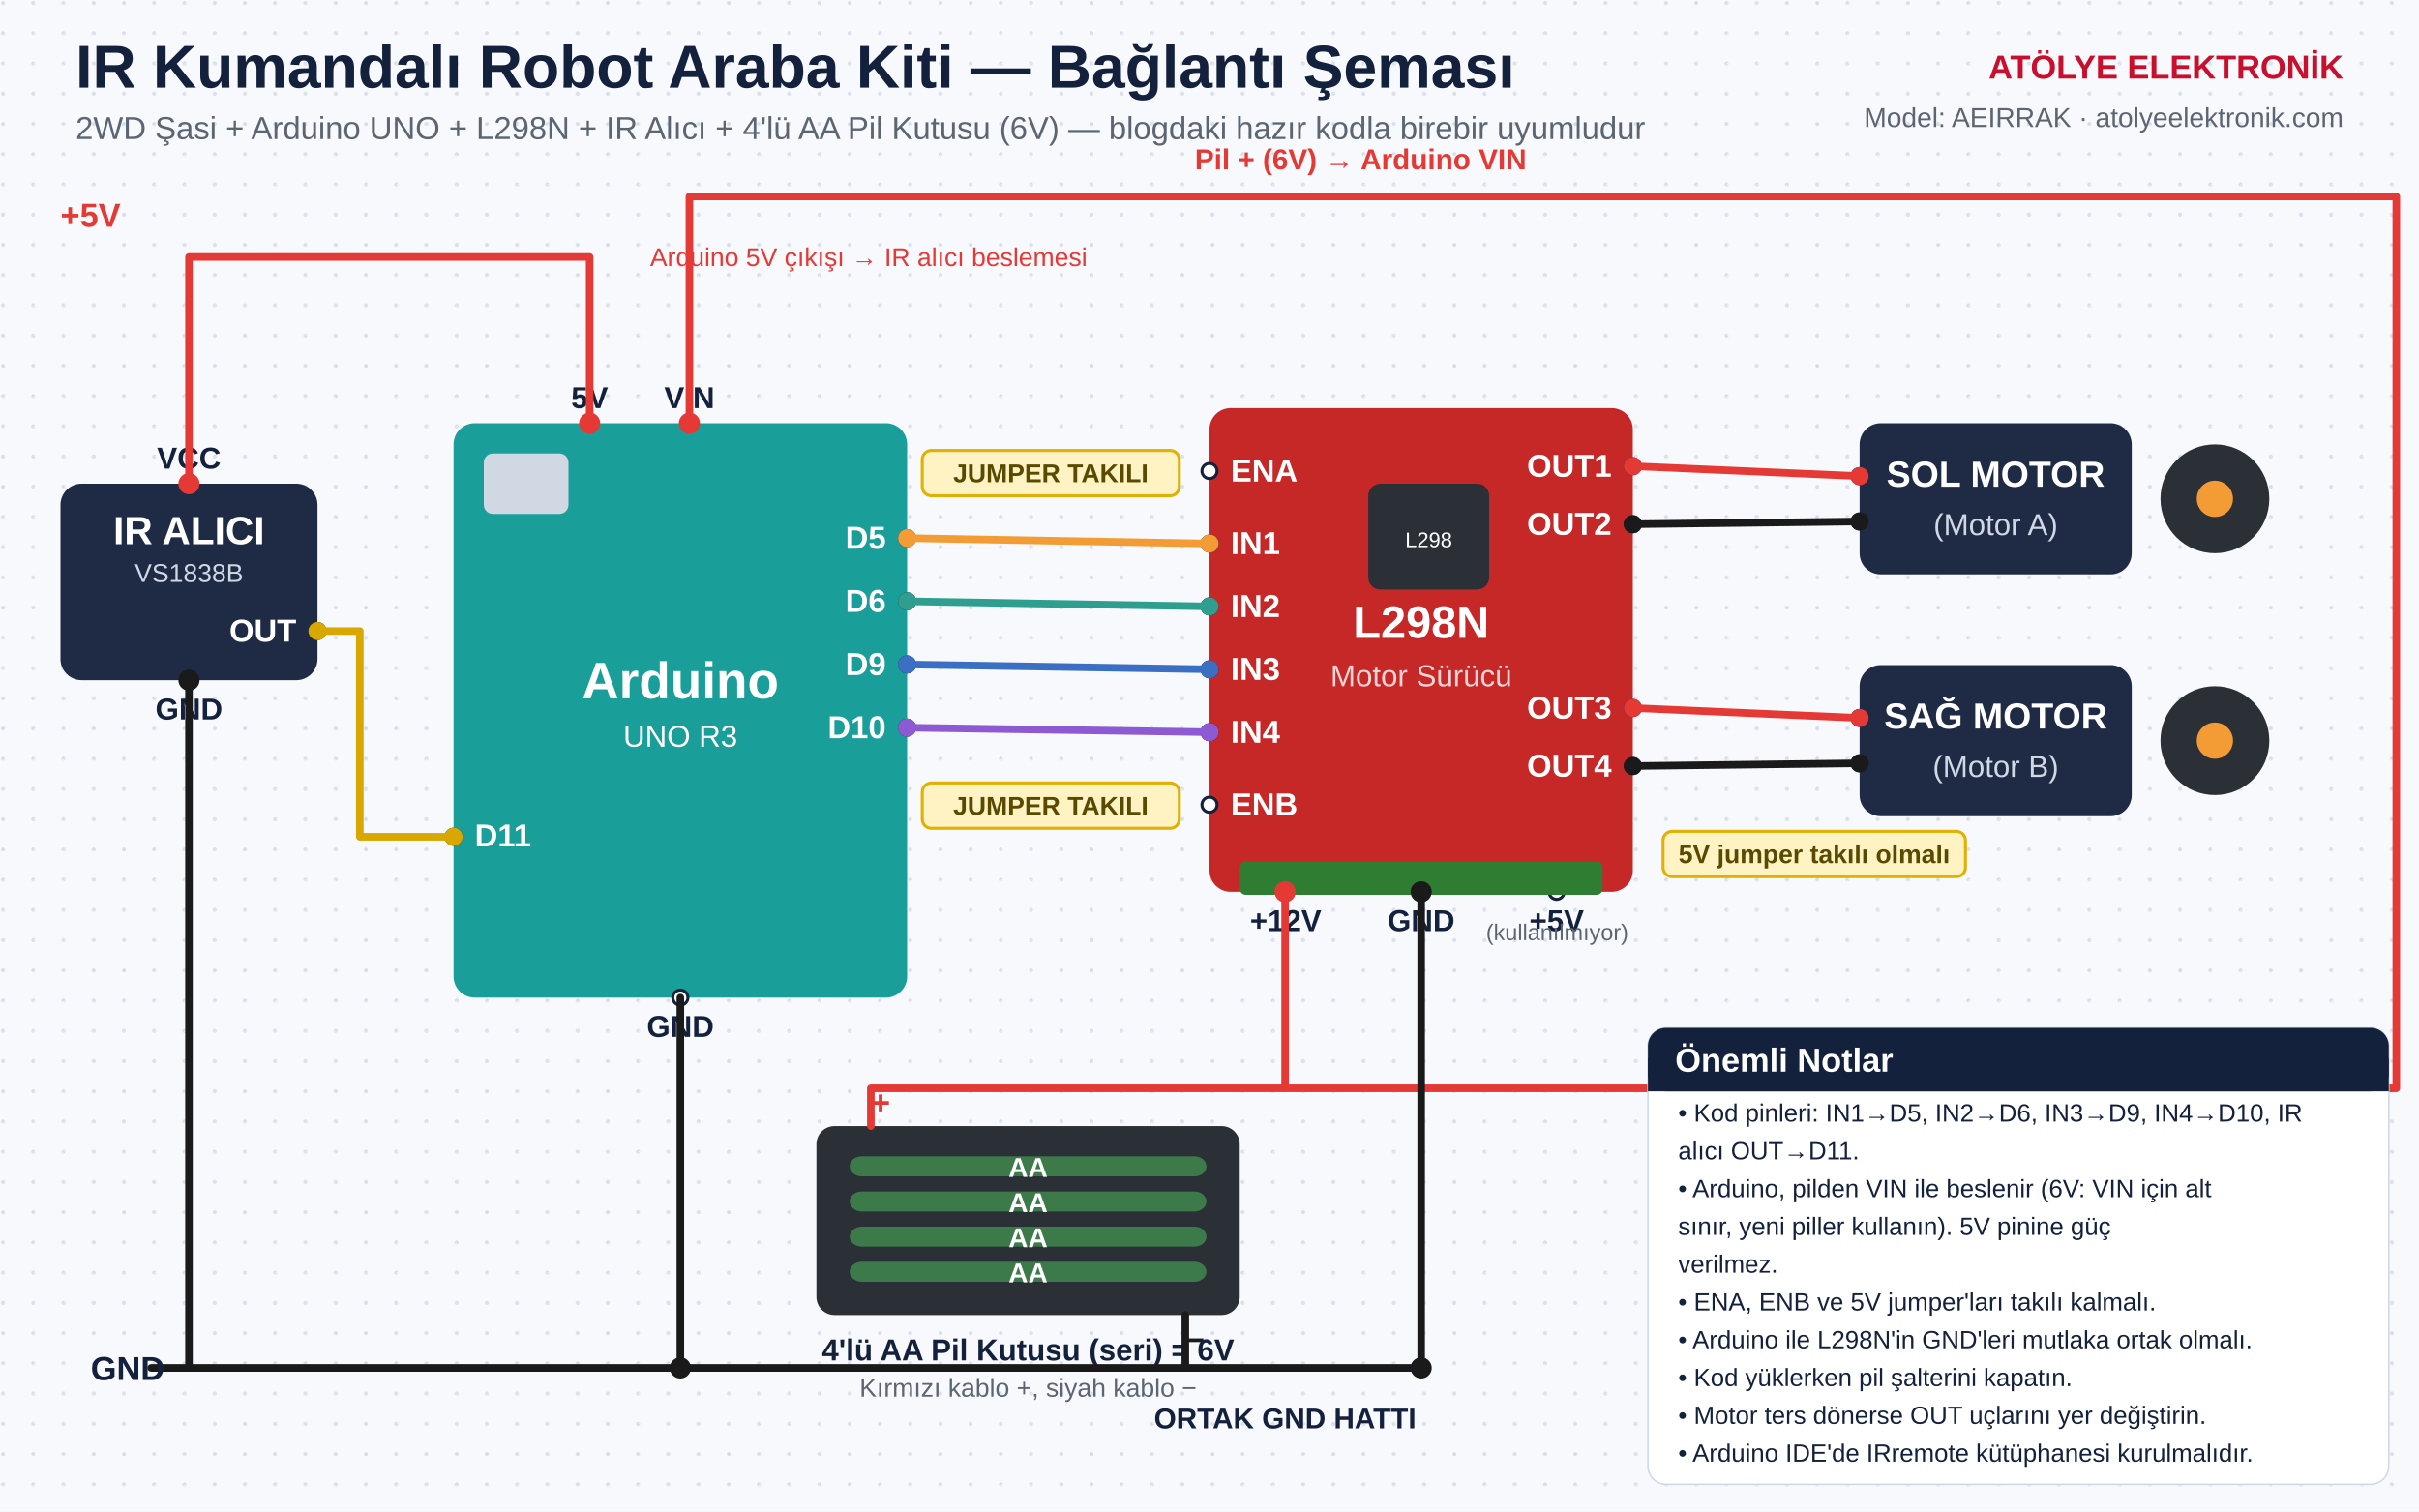
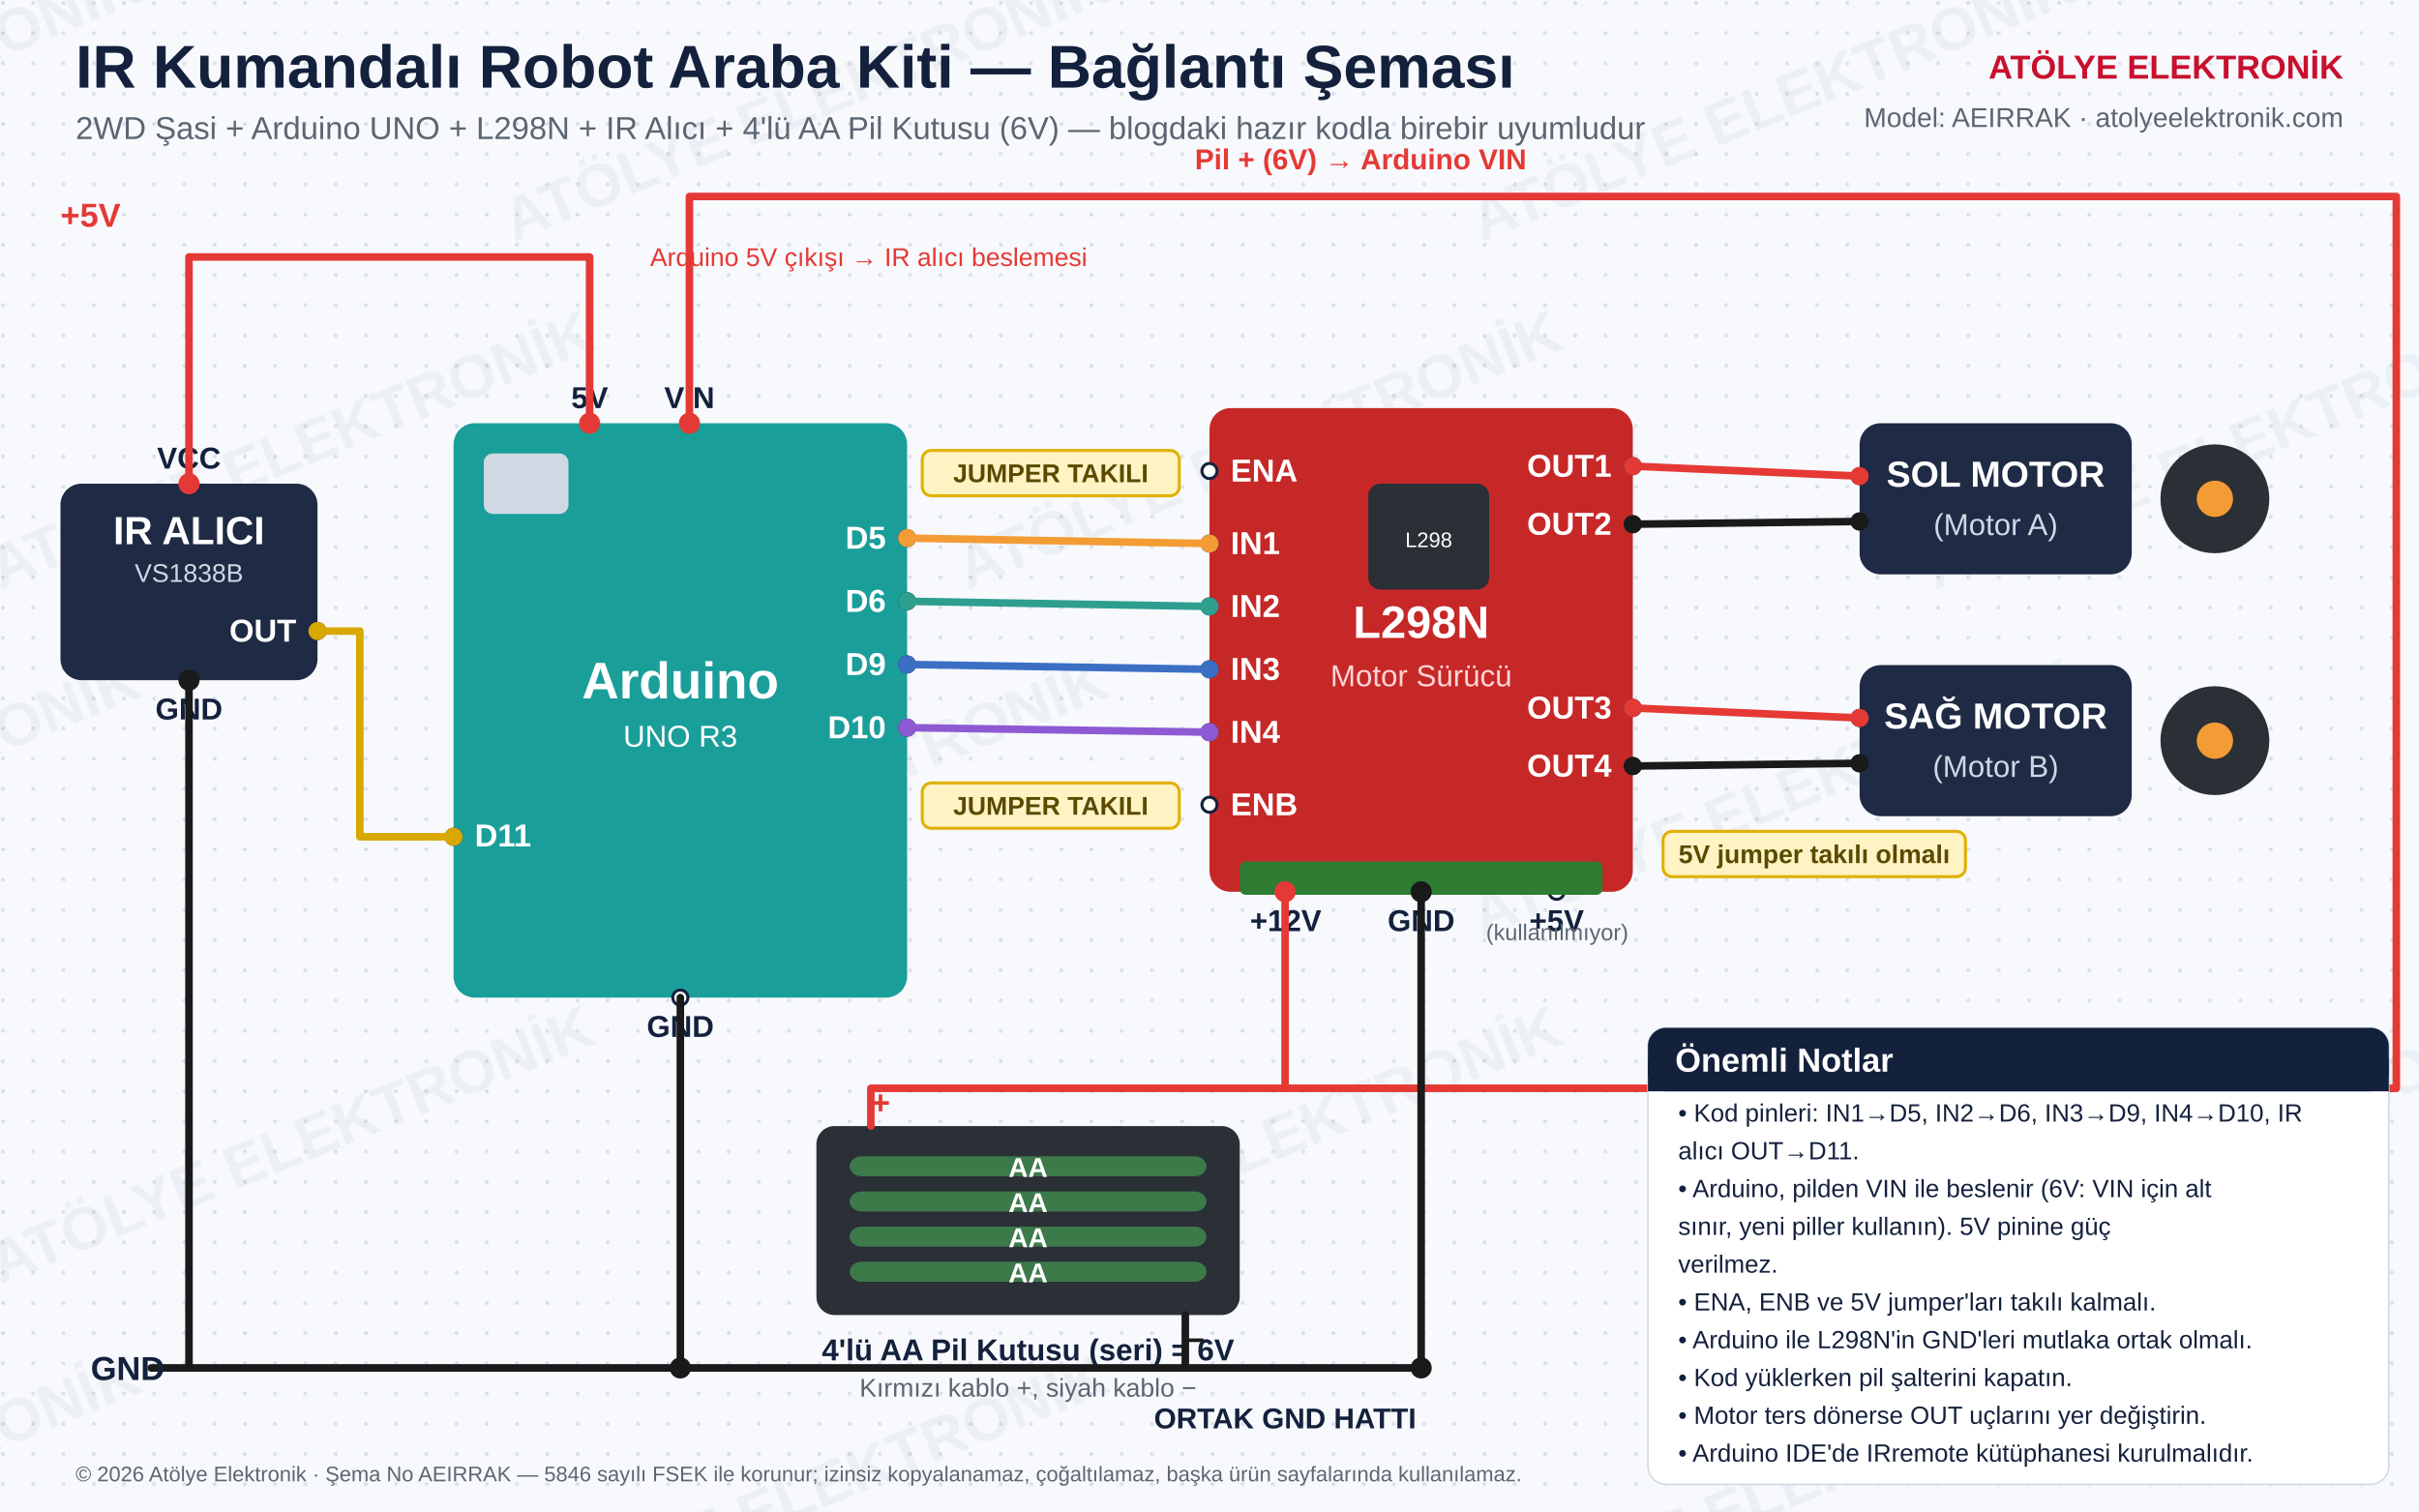
<svg xmlns="http://www.w3.org/2000/svg" width="1600" height="1000" viewBox="0 0 1600 1000" font-family="Segoe UI, Arial, sans-serif">
  <defs>
    <pattern id="dots" width="20" height="20" patternUnits="userSpaceOnUse">
      <circle cx="2" cy="2" r="1.3" fill="#d6dde8" />
    </pattern>
  </defs>
  <rect width="1600" height="1000" fill="#f7f9fc" />
  <rect width="1600" height="1000" fill="url(#dots)" />
+   <g opacity="0.045" font-weight="800" font-size="40" fill="#003360">
+     <text x="-300" y="160" transform="rotate(-22 -300 160)">ATÖLYE ELEKTRONİK</text>
+     <text x="340" y="160" transform="rotate(-22 340 160)">ATÖLYE ELEKTRONİK</text>
+     <text x="980" y="160" transform="rotate(-22 980 160)">ATÖLYE ELEKTRONİK</text>
+     <text x="1620" y="160" transform="rotate(-22 1620 160)">ATÖLYE ELEKTRONİK</text>
+     <text x="0" y="390" transform="rotate(-22 0 390)">ATÖLYE ELEKTRONİK</text>
+     <text x="640" y="390" transform="rotate(-22 640 390)">ATÖLYE ELEKTRONİK</text>
+     <text x="1280" y="390" transform="rotate(-22 1280 390)">ATÖLYE ELEKTRONİK</text>
+     <text x="-300" y="620" transform="rotate(-22 -300 620)">ATÖLYE ELEKTRONİK</text>
+     <text x="340" y="620" transform="rotate(-22 340 620)">ATÖLYE ELEKTRONİK</text>
+     <text x="980" y="620" transform="rotate(-22 980 620)">ATÖLYE ELEKTRONİK</text>
+     <text x="1620" y="620" transform="rotate(-22 1620 620)">ATÖLYE ELEKTRONİK</text>
+     <text x="0" y="850" transform="rotate(-22 0 850)">ATÖLYE ELEKTRONİK</text>
+     <text x="640" y="850" transform="rotate(-22 640 850)">ATÖLYE ELEKTRONİK</text>
+     <text x="1280" y="850" transform="rotate(-22 1280 850)">ATÖLYE ELEKTRONİK</text>
+     <text x="-300" y="1080" transform="rotate(-22 -300 1080)">ATÖLYE ELEKTRONİK</text>
+     <text x="340" y="1080" transform="rotate(-22 340 1080)">ATÖLYE ELEKTRONİK</text>
+     <text x="980" y="1080" transform="rotate(-22 980 1080)">ATÖLYE ELEKTRONİK</text>
+     <text x="1620" y="1080" transform="rotate(-22 1620 1080)">ATÖLYE ELEKTRONİK</text>
+   </g>
  <text x="50" y="58" font-size="40" font-weight="800" fill="#14213d">IR Kumandalı Robot Araba Kiti — Bağlantı Şeması</text>
  <text x="50" y="92" font-size="21" fill="#5c6672">2WD Şasi + Arduino UNO + L298N + IR Alıcı + 4'lü AA Pil Kutusu (6V) — blogdaki hazır kodla birebir uyumludur</text>
  <text x="1550" y="52" text-anchor="end" font-size="22" font-weight="800" fill="#c8102e">ATÖLYE ELEKTRONİK</text>
  <text x="1550" y="84" text-anchor="end" font-size="18" fill="#5c6672">Model: AEIRRAK · atolyeelektronik.com</text>
  <rect x="300" y="280" width="300" height="380" rx="14" fill="#1a9e9a" />
  <text x="450.0" y="462.0" text-anchor="middle" font-size="34" font-weight="700" fill="#fff">Arduino</text>
  <text x="450.0" y="494.0" text-anchor="middle" font-size="20" fill="#ffffff">UNO R3</text>
  <text x="586" y="363.0" text-anchor="end" font-size="21" font-weight="700" fill="#fff">D5</text>
  <circle cx="600" cy="356.0" r="5" fill="#fff" stroke="#14213d" stroke-width="2" />
  <text x="586" y="404.8" text-anchor="end" font-size="21" font-weight="700" fill="#fff">D6</text>
  <circle cx="600" cy="397.8" r="5" fill="#fff" stroke="#14213d" stroke-width="2" />
  <text x="586" y="446.6" text-anchor="end" font-size="21" font-weight="700" fill="#fff">D9</text>
  <circle cx="600" cy="439.6" r="5" fill="#fff" stroke="#14213d" stroke-width="2" />
  <text x="586" y="488.4" text-anchor="end" font-size="21" font-weight="700" fill="#fff">D10</text>
  <circle cx="600" cy="481.4" r="5" fill="#fff" stroke="#14213d" stroke-width="2" />
  <text x="390.0" y="270" text-anchor="middle" font-size="20" font-weight="700" fill="#14213d">5V</text>
  <circle cx="390.0" cy="280" r="5" fill="#fff" stroke="#14213d" stroke-width="2" />
  <text x="456.0" y="270" text-anchor="middle" font-size="20" font-weight="700" fill="#14213d">VIN</text>
  <circle cx="456.0" cy="280" r="5" fill="#fff" stroke="#14213d" stroke-width="2" />
  <text x="450.0" y="686" text-anchor="middle" font-size="20" font-weight="700" fill="#14213d">GND</text>
  <circle cx="450.0" cy="660" r="5" fill="#fff" stroke="#14213d" stroke-width="2" />
  <rect x="320" y="300" width="56" height="40" rx="6" fill="#cfd8e3" />
  <rect x="800" y="270" width="280" height="320" rx="14" fill="#c62828" />
  <text x="940.0" y="422.0" text-anchor="middle" font-size="30" font-weight="700" fill="#fff">L298N</text>
  <text x="940.0" y="454.0" text-anchor="middle" font-size="20" fill="#ffd5d5">Motor Sürücü</text>
  <text x="814" y="318.6" font-size="21" font-weight="700" fill="#fff">ENA</text>
  <circle cx="800" cy="311.6" r="5" fill="#fff" stroke="#14213d" stroke-width="2" />
  <text x="814" y="366.6" font-size="21" font-weight="700" fill="#fff">IN1</text>
  <circle cx="800" cy="359.6" r="5" fill="#fff" stroke="#14213d" stroke-width="2" />
  <text x="814" y="408.2" font-size="21" font-weight="700" fill="#fff">IN2</text>
  <circle cx="800" cy="401.2" r="5" fill="#fff" stroke="#14213d" stroke-width="2" />
  <text x="814" y="449.8" font-size="21" font-weight="700" fill="#fff">IN3</text>
  <circle cx="800" cy="442.8" r="5" fill="#fff" stroke="#14213d" stroke-width="2" />
  <text x="814" y="491.4" font-size="21" font-weight="700" fill="#fff">IN4</text>
  <circle cx="800" cy="484.4" r="5" fill="#fff" stroke="#14213d" stroke-width="2" />
  <text x="814" y="539.4" font-size="21" font-weight="700" fill="#fff">ENB</text>
  <circle cx="800" cy="532.4" r="5" fill="#fff" stroke="#14213d" stroke-width="2" />
  <text x="1066" y="315.4" text-anchor="end" font-size="21" font-weight="700" fill="#fff">OUT1</text>
  <circle cx="1080" cy="308.4" r="5" fill="#fff" stroke="#14213d" stroke-width="2" />
  <text x="1066" y="353.8" text-anchor="end" font-size="21" font-weight="700" fill="#fff">OUT2</text>
  <circle cx="1080" cy="346.8" r="5" fill="#fff" stroke="#14213d" stroke-width="2" />
  <text x="1066" y="475.4" text-anchor="end" font-size="21" font-weight="700" fill="#fff">OUT3</text>
  <circle cx="1080" cy="468.4" r="5" fill="#fff" stroke="#14213d" stroke-width="2" />
  <text x="1066" y="513.8" text-anchor="end" font-size="21" font-weight="700" fill="#fff">OUT4</text>
  <circle cx="1080" cy="506.8" r="5" fill="#fff" stroke="#14213d" stroke-width="2" />
  <text x="850.4" y="616" text-anchor="middle" font-size="20" font-weight="700" fill="#14213d">+12V</text>
  <circle cx="850.4" cy="590" r="5" fill="#fff" stroke="#14213d" stroke-width="2" />
  <text x="940.0" y="616" text-anchor="middle" font-size="20" font-weight="700" fill="#14213d">GND</text>
  <circle cx="940.0" cy="590" r="5" fill="#fff" stroke="#14213d" stroke-width="2" />
  <text x="1029.6" y="616" text-anchor="middle" font-size="20" font-weight="700" fill="#14213d">+5V</text>
  <circle cx="1029.6" cy="590" r="5" fill="#fff" stroke="#14213d" stroke-width="2" />
  <rect x="905" y="320" width="80" height="70" rx="8" fill="#2b2f36" />
  <text x="945" y="362" text-anchor="middle" font-size="14" fill="#fff">L298</text>
  <rect x="820" y="570" width="240" height="22" rx="4" fill="#2e7d32" />
  <rect x="610" y="298" width="170" height="30" rx="6" fill="#fff3c4" stroke="#e0b100" stroke-width="2" />
  <text x="695.0" y="319" text-anchor="middle" font-size="17" font-weight="700" fill="#5a4a00">JUMPER TAKILI</text>
  <rect x="610" y="518" width="170" height="30" rx="6" fill="#fff3c4" stroke="#e0b100" stroke-width="2" />
  <text x="695.0" y="539" text-anchor="middle" font-size="17" font-weight="700" fill="#5a4a00">JUMPER TAKILI</text>
  <rect x="1100" y="550" width="200" height="30" rx="6" fill="#fff3c4" stroke="#e0b100" stroke-width="2" />
  <text x="1200.0" y="571" text-anchor="middle" font-size="17" font-weight="700" fill="#5a4a00">5V jumper takılı olmalı</text>
  <text x="1030" y="622" text-anchor="middle" font-size="15" font-weight="500" fill="#5c6672">(kullanılmıyor)</text>
  <rect x="1230" y="280" width="180" height="100" rx="14" fill="#1f2a44" />
  <text x="1320.0" y="322.0" text-anchor="middle" font-size="24" font-weight="700" fill="#fff">SOL MOTOR</text>
  <text x="1320.0" y="354.0" text-anchor="middle" font-size="20" fill="#cfd8e3">(Motor A)</text>
  <text x="1244" y="322.0" font-size="21" font-weight="700" fill="#fff" />
  <circle cx="1230" cy="315.0" r="5" fill="#fff" stroke="#14213d" stroke-width="2" />
  <text x="1244" y="352.0" font-size="21" font-weight="700" fill="#fff"> </text>
  <circle cx="1230" cy="345.0" r="5" fill="#fff" stroke="#14213d" stroke-width="2" />
  <circle cx="1465" cy="330" r="36" fill="#2b2f36" />
  <circle cx="1465" cy="330" r="12" fill="#f39c35" />
  <rect x="1230" y="440" width="180" height="100" rx="14" fill="#1f2a44" />
  <text x="1320.0" y="482.0" text-anchor="middle" font-size="24" font-weight="700" fill="#fff">SAĞ MOTOR</text>
  <text x="1320.0" y="514.0" text-anchor="middle" font-size="20" fill="#cfd8e3">(Motor B)</text>
  <text x="1244" y="482.0" font-size="21" font-weight="700" fill="#fff" />
  <circle cx="1230" cy="475.0" r="5" fill="#fff" stroke="#14213d" stroke-width="2" />
  <text x="1244" y="512.0" font-size="21" font-weight="700" fill="#fff"> </text>
  <circle cx="1230" cy="505.0" r="5" fill="#fff" stroke="#14213d" stroke-width="2" />
  <circle cx="1465" cy="490" r="36" fill="#2b2f36" />
  <circle cx="1465" cy="490" r="12" fill="#f39c35" />
  <rect x="540" y="745" width="280" height="125" rx="12" fill="#2b2f36" />
  <rect x="562" y="765.0" width="236" height="13.25" rx="8" fill="#3d7a4a" />
  <text x="680.0" y="778.625" text-anchor="middle" font-size="18" font-weight="700" fill="#fff">AA</text>
  <rect x="562" y="788.25" width="236" height="13.25" rx="8" fill="#3d7a4a" />
  <text x="680.0" y="801.875" text-anchor="middle" font-size="18" font-weight="700" fill="#fff">AA</text>
  <rect x="562" y="811.5" width="236" height="13.25" rx="8" fill="#3d7a4a" />
  <text x="680.0" y="825.125" text-anchor="middle" font-size="18" font-weight="700" fill="#fff">AA</text>
  <rect x="562" y="834.75" width="236" height="13.25" rx="8" fill="#3d7a4a" />
  <text x="680.0" y="848.375" text-anchor="middle" font-size="18" font-weight="700" fill="#fff">AA</text>
  <text x="576" y="737" font-size="22" font-weight="700" fill="#e53935">+</text>
  <text x="784" y="894" font-size="22" font-weight="700" fill="#1a1a1a">−</text>
  <text x="680.0" y="900" text-anchor="middle" font-size="20" font-weight="700" fill="#14213d">4'lü AA Pil Kutusu (seri) = 6V</text>
  <text x="680.0" y="924" text-anchor="middle" font-size="17" fill="#5c6672">Kırmızı kablo +, siyah kablo −</text>
  <path d="M 600 356.0 L 800 359.6" fill="none" stroke="#f39c35" stroke-width="5" stroke-linejoin="round" stroke-linecap="round" />
  <circle cx="600" cy="356.0" r="6" fill="#f39c35" />
  <circle cx="800" cy="359.6" r="6" fill="#f39c35" />
  <path d="M 600 397.8 L 800 401.2" fill="none" stroke="#2e9e8f" stroke-width="5" stroke-linejoin="round" stroke-linecap="round" />
  <circle cx="600" cy="397.8" r="6" fill="#2e9e8f" />
  <circle cx="800" cy="401.2" r="6" fill="#2e9e8f" />
  <path d="M 600 439.6 L 800 442.8" fill="none" stroke="#3b6fc4" stroke-width="5" stroke-linejoin="round" stroke-linecap="round" />
  <circle cx="600" cy="439.6" r="6" fill="#3b6fc4" />
  <circle cx="800" cy="442.8" r="6" fill="#3b6fc4" />
  <path d="M 600 481.4 L 800 484.4" fill="none" stroke="#8e5ad4" stroke-width="5" stroke-linejoin="round" stroke-linecap="round" />
  <circle cx="600" cy="481.4" r="6" fill="#8e5ad4" />
  <circle cx="800" cy="484.4" r="6" fill="#8e5ad4" />
  <path d="M 1080 308.4 L 1230 315.0" fill="none" stroke="#e53935" stroke-width="5" stroke-linejoin="round" stroke-linecap="round" />
  <circle cx="1080" cy="308.4" r="6" fill="#e53935" />
  <circle cx="1230" cy="315.0" r="6" fill="#e53935" />
  <path d="M 1080 346.8 L 1230 345.0" fill="none" stroke="#1a1a1a" stroke-width="5" stroke-linejoin="round" stroke-linecap="round" />
  <circle cx="1080" cy="346.8" r="6" fill="#1a1a1a" />
  <circle cx="1230" cy="345.0" r="6" fill="#1a1a1a" />
  <path d="M 1080 468.4 L 1230 475.0" fill="none" stroke="#e53935" stroke-width="5" stroke-linejoin="round" stroke-linecap="round" />
  <circle cx="1080" cy="468.4" r="6" fill="#e53935" />
  <circle cx="1230" cy="475.0" r="6" fill="#e53935" />
  <path d="M 1080 506.8 L 1230 505.0" fill="none" stroke="#1a1a1a" stroke-width="5" stroke-linejoin="round" stroke-linecap="round" />
  <circle cx="1080" cy="506.8" r="6" fill="#1a1a1a" />
  <circle cx="1230" cy="505.0" r="6" fill="#1a1a1a" />
  <path d="M 576 745 L 576 720 L 850 720 L 850 590" fill="none" stroke="#e53935" stroke-width="5" stroke-linejoin="round" stroke-linecap="round" />
  <circle cx="850" cy="590" r="7" fill="#e53935" />
  <path d="M 850 720 L 1585 720 L 1585 130 L 456 130 L 456 280" fill="none" stroke="#e53935" stroke-width="5" stroke-linejoin="round" stroke-linecap="round" />
  <circle cx="456" cy="280" r="7" fill="#e53935" />
  <text x="900" y="112" text-anchor="middle" font-size="19" font-weight="700" fill="#e53935">Pil + (6V) → Arduino VIN</text>
  <path d="M 784 870 L 784 905 L 100 905" fill="none" stroke="#1a1a1a" stroke-width="5" stroke-linejoin="round" stroke-linecap="round" />
  <path d="M 784 905 L 940 905 L 940 590" fill="none" stroke="#1a1a1a" stroke-width="5" stroke-linejoin="round" stroke-linecap="round" />
  <circle cx="940" cy="590" r="7" fill="#1a1a1a" />
  <path d="M 450 660 L 450 905" fill="none" stroke="#1a1a1a" stroke-width="5" stroke-linejoin="round" stroke-linecap="round" />
  <circle cx="450" cy="905" r="7" fill="#1a1a1a" />
  <circle cx="940" cy="905" r="7" fill="#1a1a1a" />
  <text x="60" y="913" text-anchor="start" font-size="22" font-weight="700" fill="#14213d">GND</text>
  <text x="850" y="945" text-anchor="middle" font-size="19" font-weight="700" fill="#14213d">ORTAK GND HATTI</text>
  <rect x="40" y="320" width="170" height="130" rx="14" fill="#1f2a44" />
  <text x="125.0" y="395.0" text-anchor="middle" font-size="26" font-weight="700" fill="#fff" />
  <text x="125.0" y="310" text-anchor="middle" font-size="20" font-weight="700" fill="#14213d">VCC</text>
  <circle cx="125.0" cy="320" r="5" fill="#fff" stroke="#14213d" stroke-width="2" />
  <text x="125.0" y="476" text-anchor="middle" font-size="20" font-weight="700" fill="#14213d">GND</text>
  <circle cx="125.0" cy="450" r="5" fill="#fff" stroke="#14213d" stroke-width="2" />
  <text x="196" y="424.5" text-anchor="end" font-size="21" font-weight="700" fill="#fff">OUT</text>
  <circle cx="210" cy="417.5" r="5" fill="#fff" stroke="#14213d" stroke-width="2" />
  <text x="125" y="360" text-anchor="middle" font-size="26" font-weight="700" fill="#fff">IR ALICI</text>
  <text x="125" y="385" text-anchor="middle" font-size="17" font-weight="500" fill="#cfd8e3">VS1838B</text>
  <text x="314" y="560" font-size="21" font-weight="700" fill="#fff">D11</text>
  <circle cx="300" cy="553.6" r="5" fill="#fff" stroke="#14213d" stroke-width="2" />
  <path d="M 210 417.5 L 238 417.5 L 238 553.6 L 300 553.6" fill="none" stroke="#d8a800" stroke-width="5" stroke-linejoin="round" stroke-linecap="round" />
  <circle cx="210" cy="417.5" r="6" fill="#d8a800" />
  <circle cx="300" cy="553.6" r="6" fill="#d8a800" />
  <path d="M 125 320 L 125 170 L 390 170 L 390 280" fill="none" stroke="#e53935" stroke-width="5" stroke-linejoin="round" stroke-linecap="round" />
  <circle cx="390" cy="280" r="7" fill="#e53935" />
  <circle cx="125" cy="320" r="7" fill="#e53935" />
  <text x="40" y="150" text-anchor="start" font-size="22" font-weight="700" fill="#e53935">+5V</text>
  <text x="430" y="176" text-anchor="start" font-size="17" font-weight="500" fill="#e53935">Arduino 5V çıkışı → IR alıcı beslemesi</text>
  <path d="M 125 450 L 125 905" fill="none" stroke="#1a1a1a" stroke-width="5" stroke-linejoin="round" stroke-linecap="round" />
  <circle cx="125" cy="450" r="7" fill="#1a1a1a" />
  <rect x="1090" y="680" width="490" height="302" rx="12" fill="#fff" stroke="#cfd8e3" />
  <rect x="1090" y="680" width="490" height="42" rx="12" fill="#14213d" />
  <rect x="1090" y="700" width="490" height="22" fill="#14213d" />
  <text x="1108" y="709" font-size="22" font-weight="700" fill="#fff">Önemli Notlar</text>
  <text x="1110" y="742" font-size="16.5" fill="#14213d">• Kod pinleri: IN1→D5, IN2→D6, IN3→D9, IN4→D10, IR</text>
  <text x="1110" y="767" font-size="16.5" fill="#14213d">   alıcı OUT→D11.</text>
  <text x="1110" y="792" font-size="16.5" fill="#14213d">• Arduino, pilden VIN ile beslenir (6V: VIN için alt</text>
  <text x="1110" y="817" font-size="16.5" fill="#14213d">   sınır, yeni piller kullanın). 5V pinine güç</text>
  <text x="1110" y="842" font-size="16.5" fill="#14213d">   verilmez.</text>
  <text x="1110" y="867" font-size="16.5" fill="#14213d">• ENA, ENB ve 5V jumper'ları takılı kalmalı.</text>
  <text x="1110" y="892" font-size="16.5" fill="#14213d">• Arduino ile L298N'in GND'leri mutlaka ortak olmalı.</text>
  <text x="1110" y="917" font-size="16.5" fill="#14213d">• Kod yüklerken pil şalterini kapatın.</text>
  <text x="1110" y="942" font-size="16.5" fill="#14213d">• Motor ters dönerse OUT uçlarını yer değiştirin.</text>
  <text x="1110" y="967" font-size="16.5" fill="#14213d">• Arduino IDE'de IRremote kütüphanesi kurulmalıdır.</text>
+   <text x="50" y="980" font-size="14" fill="#5c6672">© 2026 Atölye Elektronik · Şema No AEIRRAK — 5846 sayılı FSEK ile korunur; izinsiz kopyalanamaz, çoğaltılamaz, başka ürün sayfalarında kullanılamaz.</text>
</svg>
